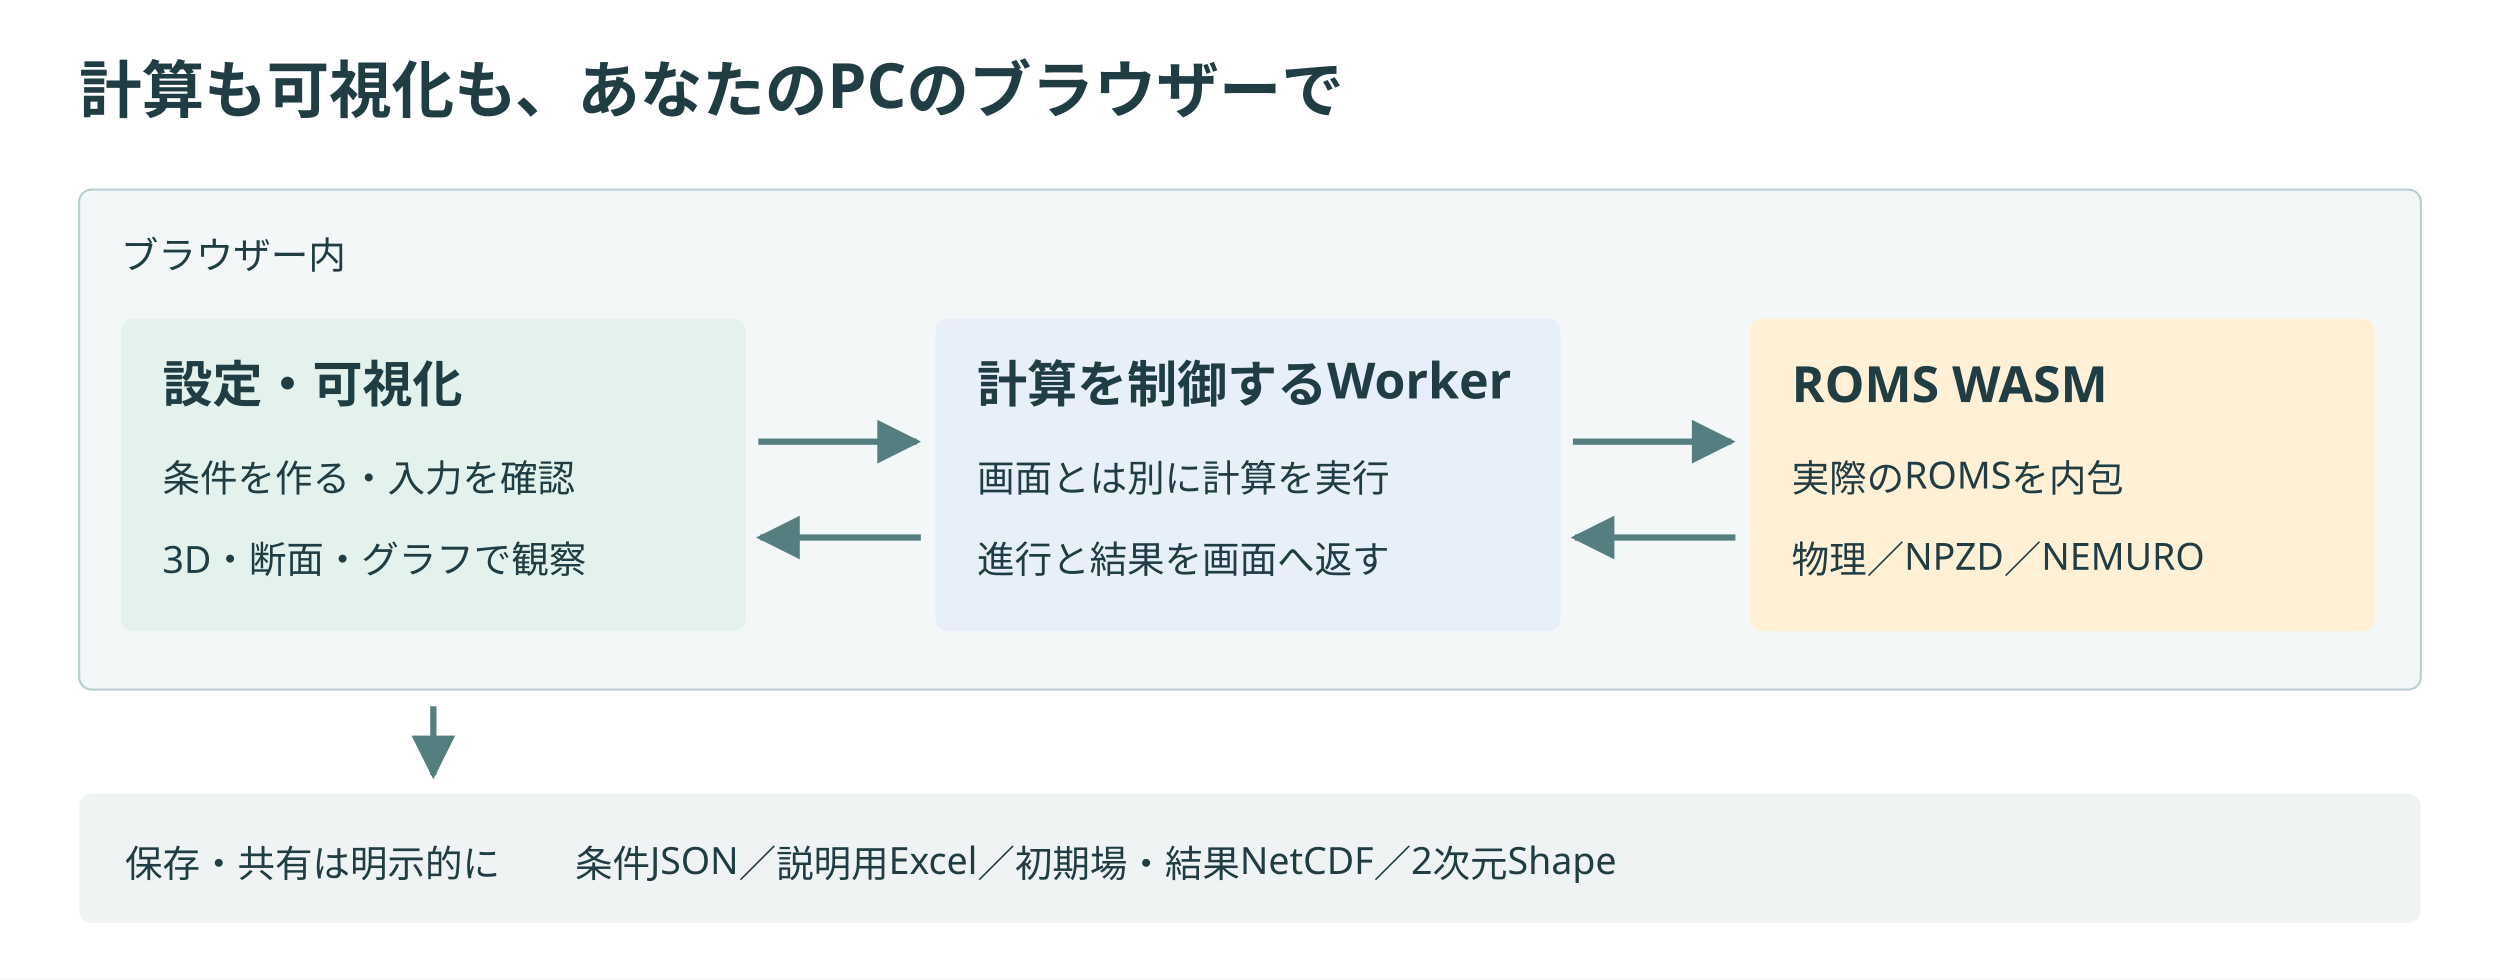
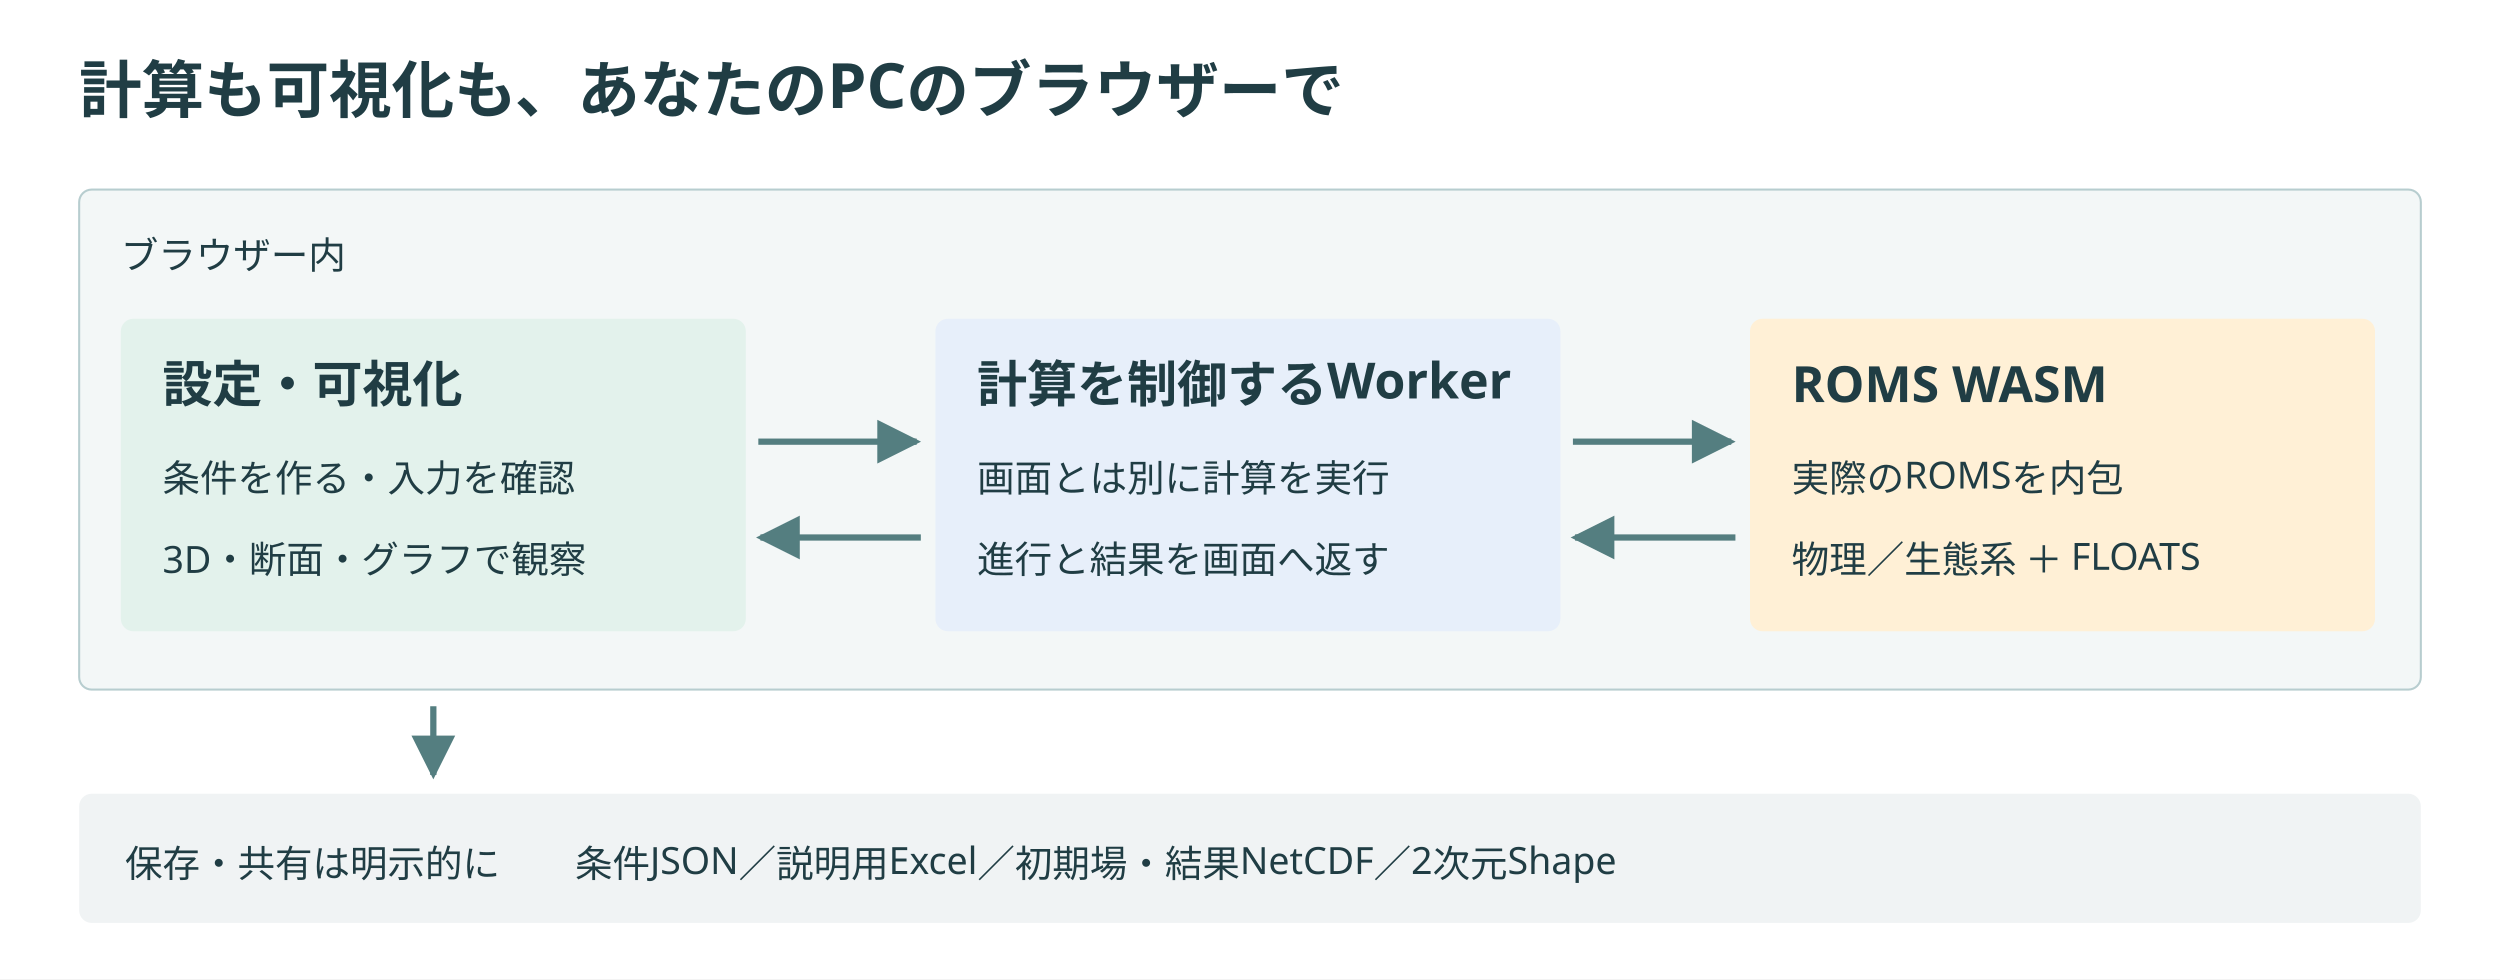
<svg xmlns="http://www.w3.org/2000/svg" width="1200" height="470" viewBox="0 0 1200 470">
  <style>text{font-family:'Yu Gothic','Meiryo',sans-serif;fill:#203d44}.title{font-size:30px;font-weight:700}.label{font-size:24px;font-weight:700}.small{font-size:18px}.arrow{fill:none;stroke:#547e80;stroke-width:3;marker-end:url(#tip)}</style>
  <defs>
    <marker id="tip" viewBox="0 0 10 10" refX="9" refY="5" markerWidth="7" markerHeight="7" orient="auto">
      <path d="M0 0L10 5L0 10" fill="#547e80" />
    </marker>
  </defs>
  <rect width="1200" height="470" fill="#fff" />
  <text x="38" y="54" class="title">計算も可視化も、あなたのPCのブラウザーで</text>
  <rect x="38" y="91" width="1124" height="240" rx="6" fill="#f3f7f7" stroke="#b7cdcf" />
  <text x="58" y="129" class="small">ブラウザー内</text>
  <rect x="58" y="153" width="300" height="150" rx="6" fill="#e3f2ec" />
  <text x="78" y="193" class="label">設定・可視化</text>
  <text x="78" y="236" class="small">条件を作る・入力を確認</text>
  <text x="78" y="275" class="small">3D・断面・グラフで観察</text>
  <rect x="449" y="153" width="300" height="150" rx="6" fill="#e7effa" />
  <text x="469" y="193" class="label">計算を制御するWorker</text>
  <text x="469" y="236" class="small">画面とは別に計算を実行</text>
  <text x="469" y="275" class="small">進行と結果を画面へ返す</text>
  <rect x="840" y="153" width="300" height="150" rx="6" fill="#fff0d6" />
  <text x="860" y="193" class="label">ROMS WASM</text>
  <text x="860" y="236" class="small">実際のROMSを内包</text>
-   <text x="860" y="275" class="small">物理／NPZD／NEMURO</text>
+   <text x="860" y="275" class="small">物理／生態系 ＋ FLOATS</text>
  <path d="M364 212H440" class="arrow" />
  <path d="M442 258H365" class="arrow" />
  <path d="M755 212H831" class="arrow" />
  <path d="M833 258H756" class="arrow" />
  <path d="M208 339V372" class="arrow" />
  <rect x="38" y="381" width="1124" height="62" rx="6" fill="#f0f3f4" />
  <text x="60" y="421" class="small">保存・共有は明示的に　　条件JSON／説明用Excel／初期場・結果NetCDF／2次元Shape</text>
</svg>
